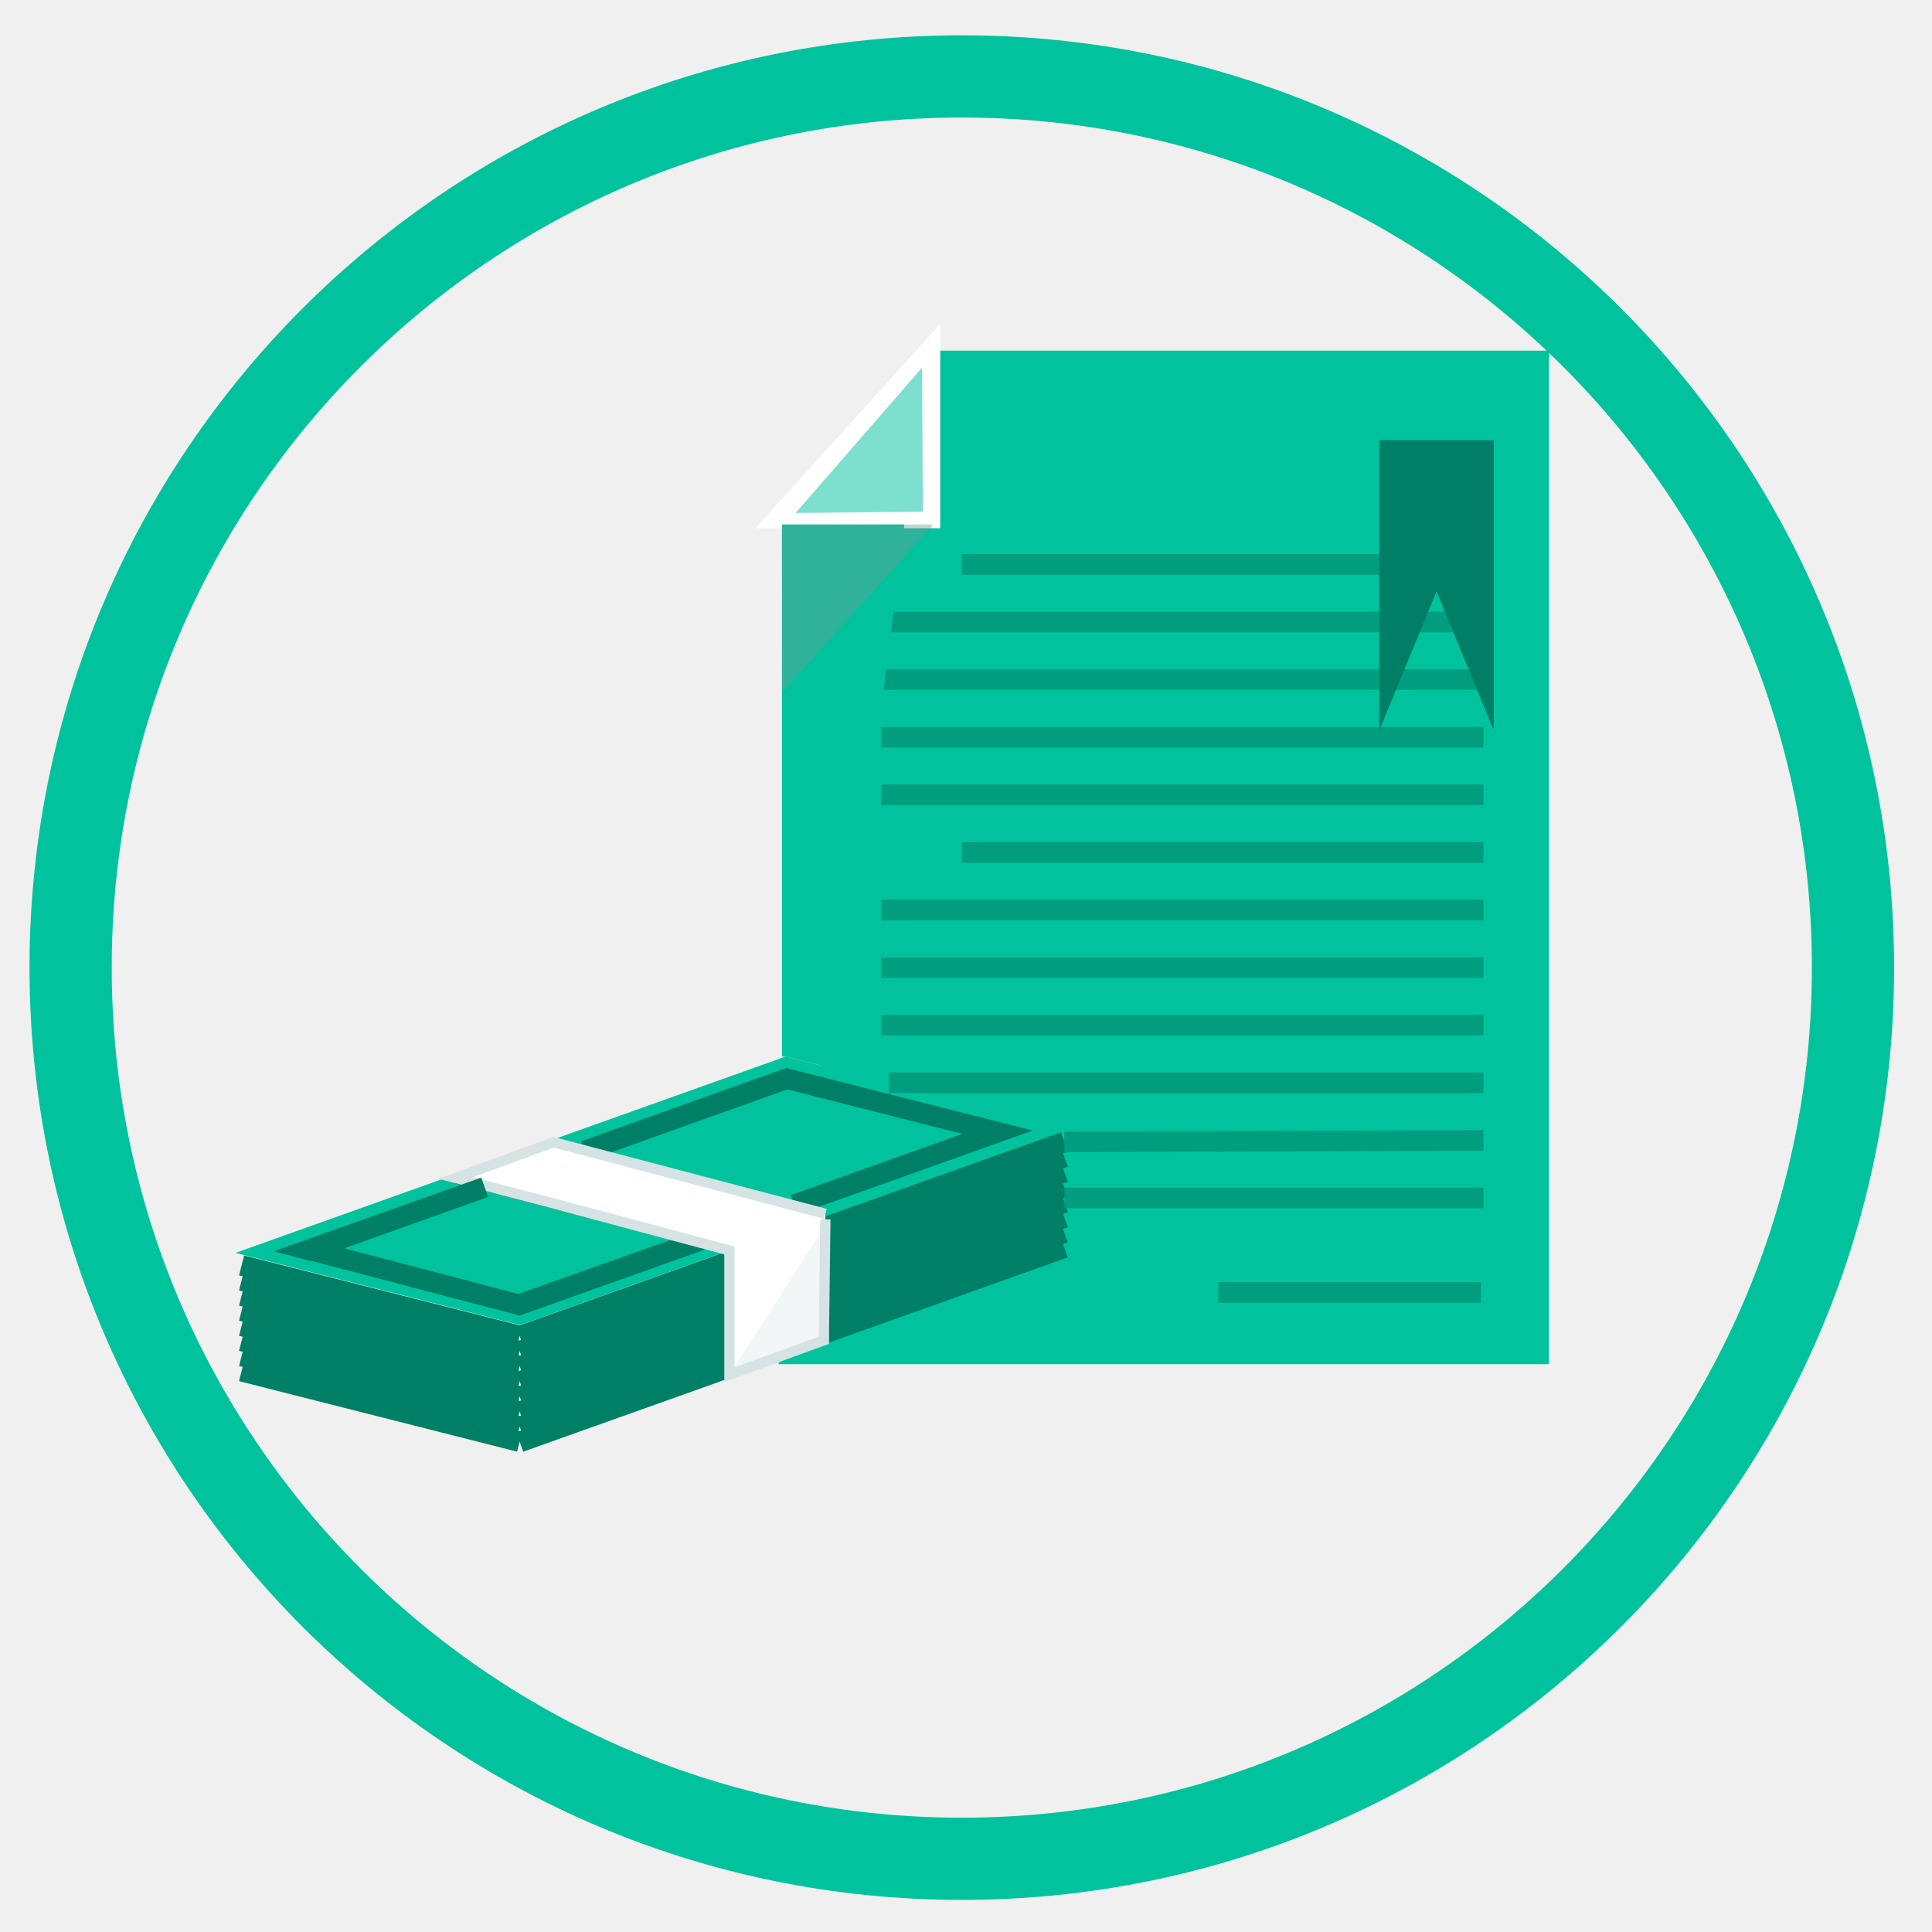
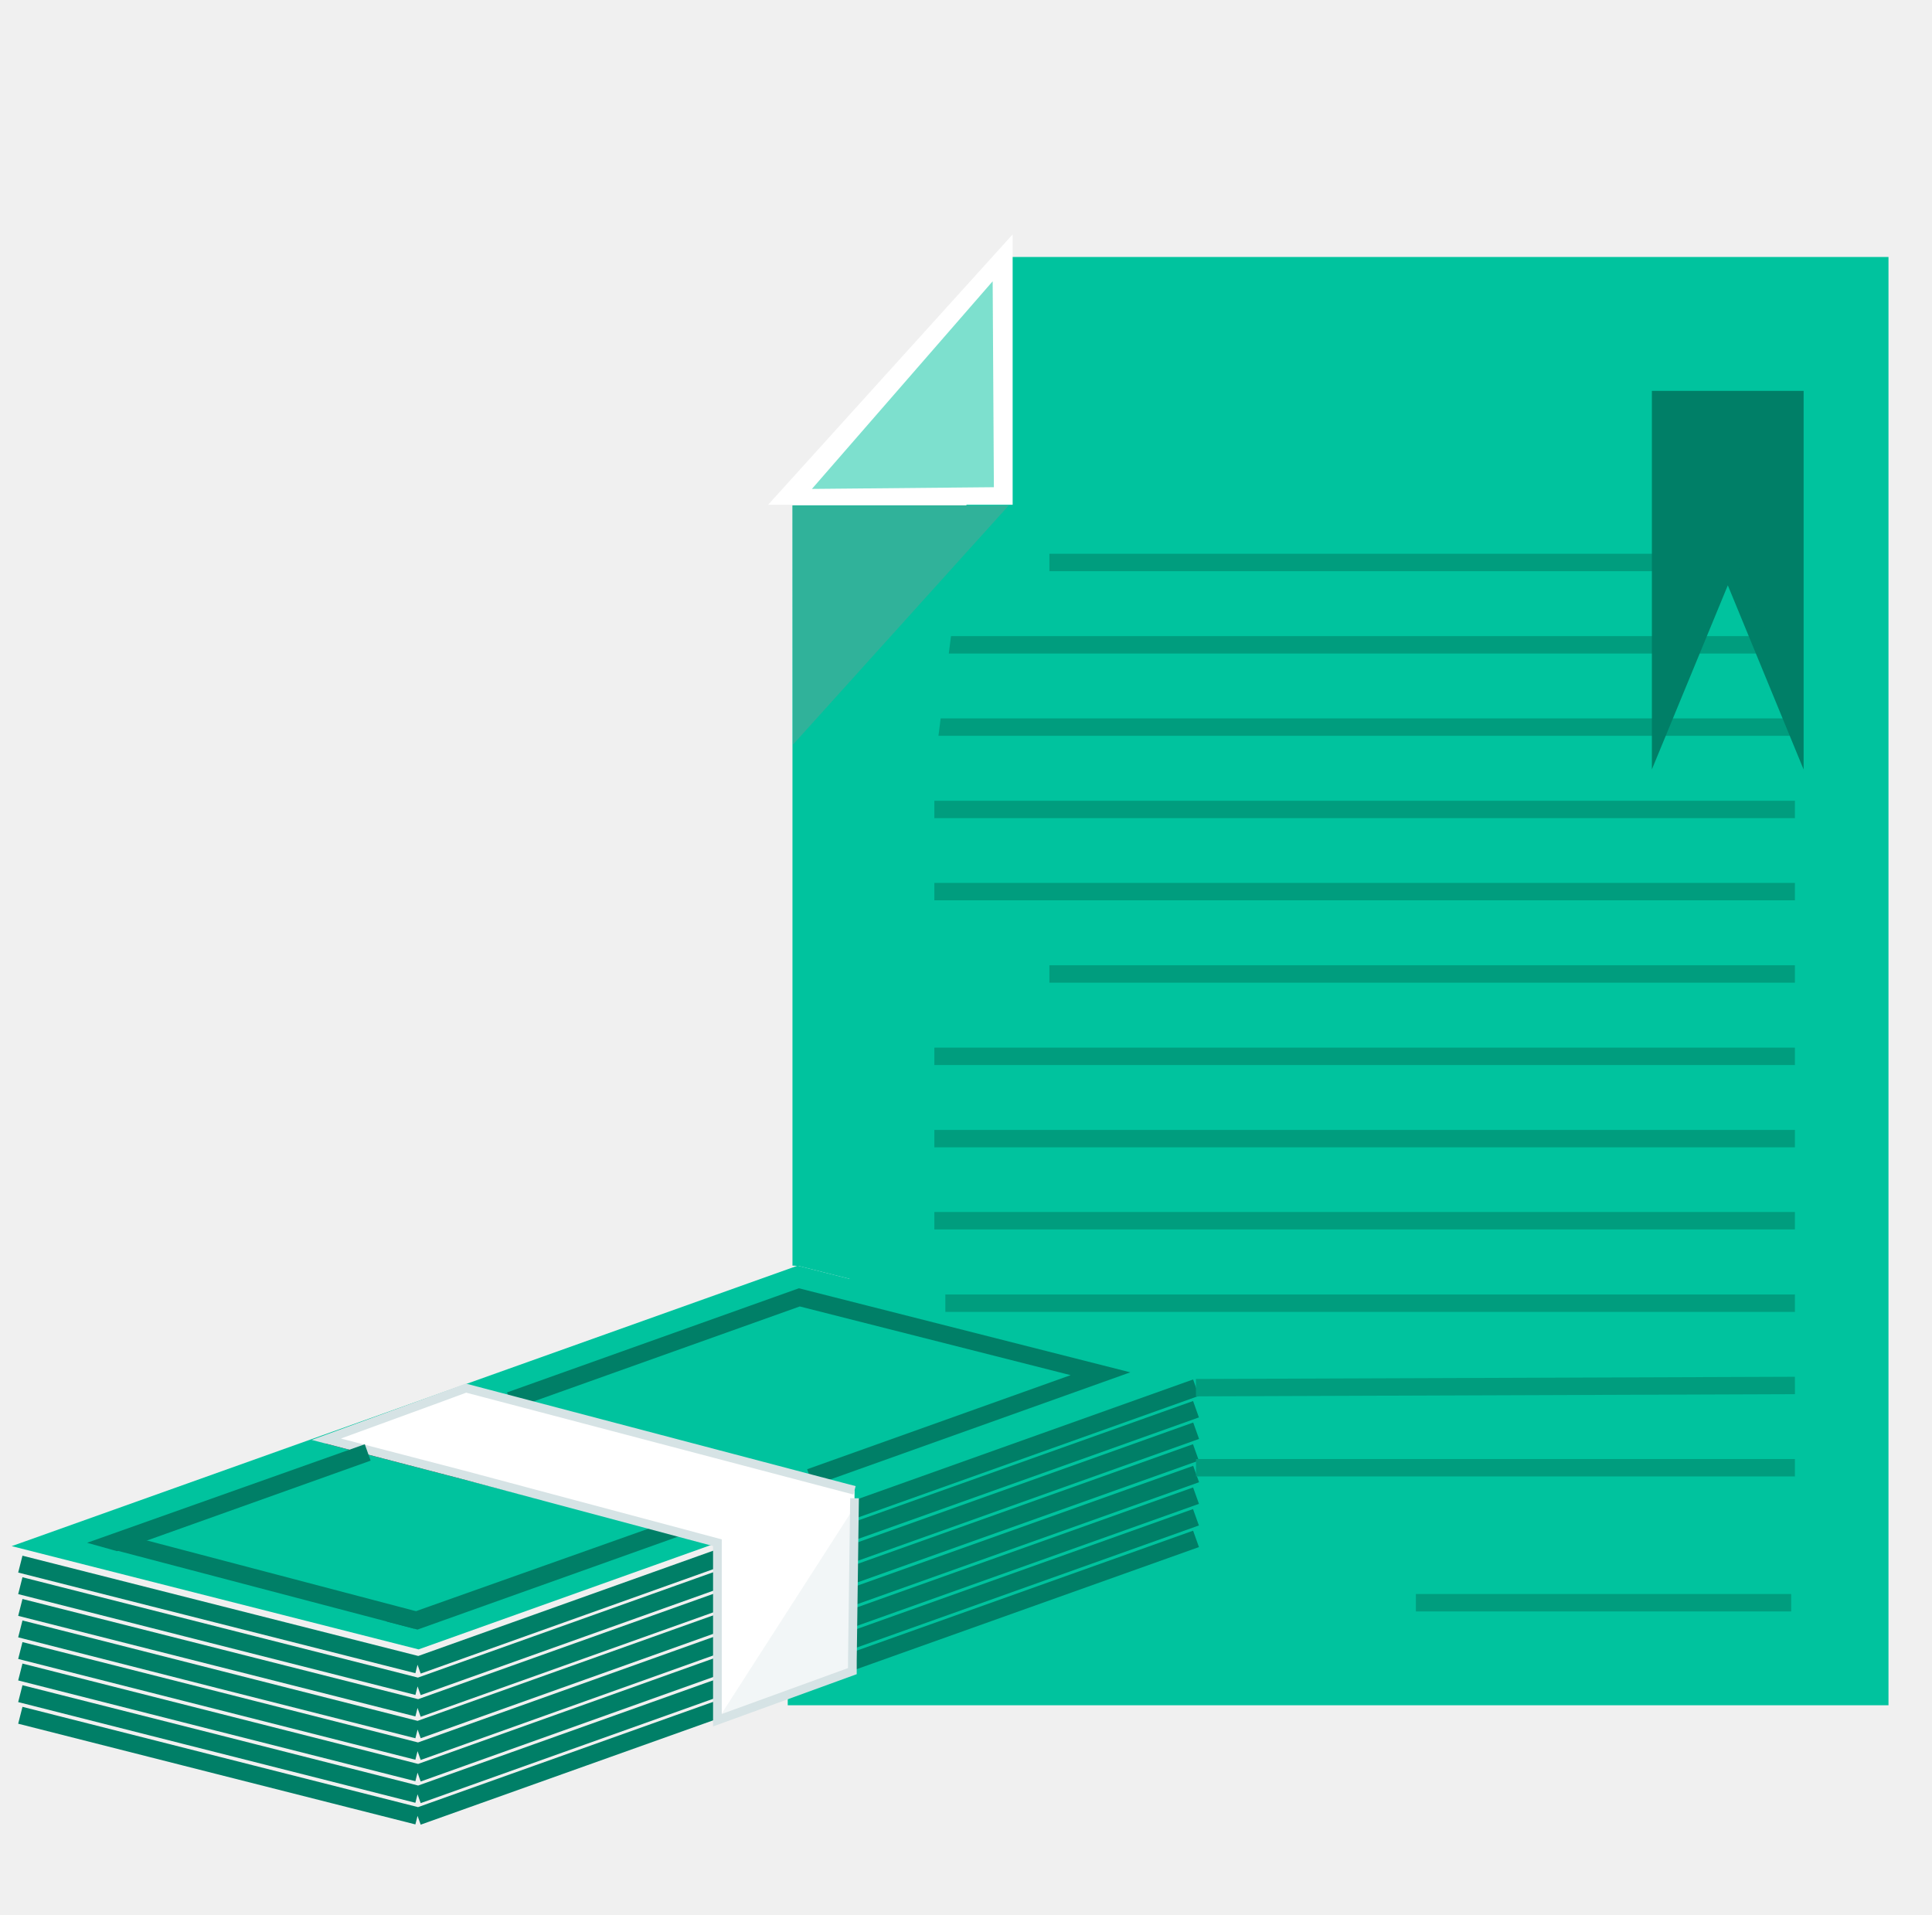
- <svg xmlns="http://www.w3.org/2000/svg" version="1.1" id="Layer_1" x="0px" y="0px" width="47px" height="47px" viewBox="18.167 13.25 47 47" enable-background="new 18.167 13.25 47 47" xml:space="preserve">
-   <polyline fill="#00C39E" points="40.79,21.78 55.849,21.78 55.849,46.437 51.558,46.437 37.109,46.437 37.109,46.124 " />
-   <line fill="none" x1="37.109" y1="25.85" x2="37.109" y2="38.952" />
+ <svg xmlns="http://www.w3.org/2000/svg" version="1.1" id="Layer_1" x="0px" y="0px" width="55.5px" height="55px" viewBox="0 -8 55.5 55" enable-background="new 0 -8 55.5 55" xml:space="preserve">
+   <polyline fill="#00C39E" points="28.84,-0.617 54.25,-0.617 54.25,40.987 47.009,40.987 22.629,40.987 22.629,40.459 " />
+   <line fill="none" x1="22.629" y1="6.25" x2="22.629" y2="28.357" />
  <g>
    <path fill="none" stroke="#000000" stroke-miterlimit="10" d="M264.043,54.167" />
    <path fill="none" stroke="#000000" stroke-miterlimit="10" d="M264.043,58.07" />
    <path fill="none" stroke="#000000" stroke-miterlimit="10" d="M264.043,61.977" />
    <path fill="none" stroke="#000000" stroke-miterlimit="10" d="M264.043,65.881" />
    <path fill="none" stroke="#000000" stroke-miterlimit="10" d="M264.043,69.786" />
    <path fill="none" stroke="#000000" stroke-miterlimit="10" d="M264.043,73.689" />
    <path fill="none" stroke="#000000" stroke-miterlimit="10" d="M264.043,77.596" />
    <path fill="none" stroke="#000000" stroke-miterlimit="10" d="M264.043,81.5" />
  </g>
  <g>
    <g enable-background="new    ">
      <g>
-         <path fill="#FFFFFF" stroke="#000000" stroke-width="0.25" stroke-miterlimit="10" d="M35.604,41.719" />
+         <path fill="#FFFFFF" stroke="#000000" stroke-width="0.25" stroke-miterlimit="10" d="M20.088,33.024" />
      </g>
      <g>
-         <path fill="#FFFFFF" stroke="#000000" stroke-width="0.25" stroke-miterlimit="10" d="M35.653,41.673" />
-         <path fill="none" stroke="#000000" stroke-width="0.25" stroke-miterlimit="10" d="M42.323,42.912" />
-         <path fill="#FFFFFF" stroke="#000000" stroke-width="0.25" stroke-miterlimit="10" d="M35.653,41.673" />
+         <path fill="#FFFFFF" stroke="#000000" stroke-width="0.25" stroke-miterlimit="10" d="M20.171,32.947" />
+         <path fill="none" stroke="#000000" stroke-width="0.25" stroke-miterlimit="10" d="M31.427,35.039" />
+         <path fill="#FFFFFF" stroke="#000000" stroke-width="0.25" stroke-miterlimit="10" d="M20.171,32.947" />
      </g>
      <g>
-         <path fill="none" stroke="#000000" stroke-width="0.25" stroke-miterlimit="10" d="M24.329,43.114" />
+         <path fill="none" stroke="#000000" stroke-width="0.25" stroke-miterlimit="10" d="M1.064,35.38" />
      </g>
    </g>
  </g>
  <g>
    <g enable-background="new    ">
      <g>
        <g>
-           <polyline fill="#00C39E" points="37.293,38.957 44.208,40.709 30.823,45.486 30.808,45.482 23.896,43.729 24.123,43.648       37.281,38.952 37.293,38.957 44.208,40.709 37.293,38.957     " />
+           <polyline fill="#00C39E" points="22.939,28.366 34.606,31.321 12.023,39.382 11.998,39.375 0.335,36.415 0.717,36.28       22.918,28.357 22.939,28.366 34.606,31.321 22.939,28.366     " />
        </g>
        <g>
-           <path fill="none" stroke="#000000" stroke-width="0.25" stroke-miterlimit="10" d="M25.671,43.646" />
-           <polygon fill="#007F67" stroke="#007F67" stroke-width="0.5" stroke-miterlimit="10" points="30.799,44.993 30.786,44.989       35.227,43.414     " />
+           <path fill="none" stroke="#000000" stroke-width="0.25" stroke-miterlimit="10" d="M3.329,36.277" />
+           <polygon fill="#007F67" stroke="#007F67" stroke-width="0.5" stroke-miterlimit="10" points="11.982,38.551 11.959,38.545       19.453,35.886     " />
        </g>
        <g>
-           <path fill="#FFFFFF" stroke="#000000" stroke-width="0.25" stroke-miterlimit="10" d="M37.489,42.558" />
+           <path fill="#FFFFFF" stroke="#000000" stroke-width="0.25" stroke-miterlimit="10" d="M23.271,34.442" />
        </g>
        <g>
-           <path fill="#FFFFFF" stroke="#000000" stroke-width="0.25" stroke-miterlimit="10" d="M37.472,42.513" />
-           <polyline fill="#00C39E" stroke="#007F67" stroke-width="0.5" stroke-miterlimit="10" points="32.381,41.251 37.306,39.492       42.434,40.793 37.489,42.558     " />
+           <path fill="#FFFFFF" stroke="#000000" stroke-width="0.25" stroke-miterlimit="10" d="M23.242,34.366" />
+           <polyline fill="#00C39E" stroke="#007F67" stroke-width="0.5" stroke-miterlimit="10" points="14.65,32.235 22.962,29.269       31.613,31.463 23.271,34.442     " />
        </g>
      </g>
    </g>
  </g>
  <g>
-     <path fill="#007F67" stroke="#007F67" stroke-width="0.5" stroke-miterlimit="10" d="M38.155,43.137l5.905-2.107 M30.811,45.758   l5.141-1.835 M24.044,44.034l3.381,0.857l3.382,0.857L24.044,44.034z" />
-     <path fill="#007F67" stroke="#007F67" stroke-width="0.5" stroke-miterlimit="10" d="M38.163,43.5l5.897-2.104 M30.811,46.124   l5.147-1.836 M24.044,44.401l3.381,0.859l3.382,0.857L24.044,44.401z" />
-     <path fill="#007F67" stroke="#007F67" stroke-width="0.5" stroke-miterlimit="10" d="M38.154,43.872l5.908-2.108 M30.811,46.493   l5.142-1.835 M24.044,44.771l3.381,0.856l3.382,0.857L24.044,44.771z" />
-     <path fill="#007F67" stroke="#007F67" stroke-width="0.5" stroke-miterlimit="10" d="M38.145,44.242l5.914-2.109 M30.811,46.86   l5.158-1.842 M24.044,45.137l3.381,0.861l3.382,0.857L24.044,45.137z" />
-     <path fill="#007F67" stroke="#007F67" stroke-width="0.5" stroke-miterlimit="10" d="M38.13,44.616l5.932-2.116 M30.811,47.228   l5.147-1.837 M24.044,45.505l3.381,0.857l3.382,0.859L24.044,45.505z" />
-     <path fill="#007F67" stroke="#007F67" stroke-width="0.5" stroke-miterlimit="10" d="M38.146,44.979l5.914-2.111 M30.811,47.595   l5.148-1.838 M24.044,45.871l3.381,0.859l3.382,0.857L24.044,45.871z" />
-     <path fill="#007F67" stroke="#007F67" stroke-width="0.5" stroke-miterlimit="10" d="M38.146,45.345l5.913-2.109 M30.811,47.963   l5.149-1.837 M24.044,46.239l3.381,0.857l3.382,0.858L24.044,46.239z" />
-     <path fill="#007F67" stroke="#007F67" stroke-width="0.5" stroke-miterlimit="10" d="M38.155,45.71l5.905-2.107 M35.991,46.481   l2.164-0.771 M30.811,48.33l5.18-1.847 M24.044,46.607l3.381,0.858l3.382,0.857L24.044,46.607z" />
+     <path fill="#007F67" stroke="#007F67" stroke-width="0.5" stroke-miterlimit="10" d="M24.393,35.418l9.965-3.555 M12.001,39.841   l8.675-3.096 M0.584,36.932l5.704,1.445l5.706,1.446L0.584,36.932z" />
+     <path fill="#007F67" stroke="#007F67" stroke-width="0.5" stroke-miterlimit="10" d="M24.407,36.03l9.95-3.548 M12.001,40.459   l8.685-3.099 M0.584,37.551L6.289,39l5.706,1.447L0.584,37.551z" />
+     <path fill="#007F67" stroke="#007F67" stroke-width="0.5" stroke-miterlimit="10" d="M24.393,36.659l9.968-3.559 M12.001,41.081   l8.676-3.096 M0.584,38.176l5.704,1.444l5.706,1.445L0.584,38.176z" />
+     <path fill="#007F67" stroke="#007F67" stroke-width="0.5" stroke-miterlimit="10" d="M24.376,37.283l9.979-3.56 M12.001,41.698   l8.704-3.106 M0.584,38.793l5.704,1.454l5.706,1.445L0.584,38.793z" />
+     <path fill="#007F67" stroke="#007F67" stroke-width="0.5" stroke-miterlimit="10" d="M24.352,37.915l10.009-3.571 M12.001,42.323   l8.685-3.103 M0.584,39.414l5.704,1.445l5.706,1.45L0.584,39.414z" />
+     <path fill="#007F67" stroke="#007F67" stroke-width="0.5" stroke-miterlimit="10" d="M24.38,38.525l9.978-3.56 M12.001,42.941   l8.687-3.103 M0.584,40.031l5.704,1.449l5.706,1.445L0.584,40.031z" />
+     <path fill="#007F67" stroke="#007F67" stroke-width="0.5" stroke-miterlimit="10" d="M24.38,39.146l9.976-3.56 M12.001,43.562   l8.688-3.099 M0.584,40.653l5.704,1.444l5.706,1.449L0.584,40.653z" />
+     <path fill="#007F67" stroke="#007F67" stroke-width="0.5" stroke-miterlimit="10" d="M24.393,39.761l9.965-3.554 M20.743,41.06   l3.65-1.299 M12.001,44.181l8.741-3.118 M0.584,41.274l5.704,1.447l5.706,1.446L0.584,41.274z" />
  </g>
  <g>
-     <line fill="none" stroke="#000000" stroke-width="0.25" stroke-miterlimit="10" x1="35.947" y1="43.648" x2="29.253" y2="41.907" />
+     <line fill="none" stroke="#000000" stroke-width="0.25" stroke-miterlimit="10" x1="20.668" y1="36.28" x2="9.374" y2="33.344" />
  </g>
  <g>
-     <polyline fill="#FFFFFF" stroke="#D6E3E5" stroke-width="0.25" stroke-miterlimit="10" points="38.246,42.778 38.01,42.716    32.238,41.197 31.631,41.038 31.236,41.183 29.253,41.907 31.581,42.513 35.912,43.67 35.912,46.692 38.21,45.855 38.21,45.674    38.246,42.912  " />
+     <polyline fill="#FFFFFF" stroke="#D6E3E5" stroke-width="0.25" stroke-miterlimit="10" points="24.548,34.812 24.148,34.707    14.411,32.145 13.386,31.876 12.72,32.122 9.374,33.344 13.301,34.366 20.609,36.317 20.609,41.416 24.486,40.006 24.486,39.699    24.548,35.039  " />
  </g>
  <g>
-     <path fill="none" stroke="#000000" stroke-width="0.25" stroke-miterlimit="10" d="M35.912,43.604" />
-     <path fill="none" stroke="#000000" stroke-width="0.25" stroke-miterlimit="10" d="M35.912,46.493" />
+     <path fill="none" stroke="#000000" stroke-width="0.25" stroke-miterlimit="10" d="M20.609,36.207" />
+     <path fill="none" stroke="#000000" stroke-width="0.25" stroke-miterlimit="10" d="M20.609,41.081" />
  </g>
  <g>
-     <path fill="none" stroke="#000000" stroke-width="0.25" stroke-miterlimit="10" d="M38.21,42.731" />
-     <path fill="none" stroke="#000000" stroke-width="0.25" stroke-miterlimit="10" d="M38.21,45.674" />
+     <path fill="none" stroke="#000000" stroke-width="0.25" stroke-miterlimit="10" d="M24.486,34.733" />
+     <path fill="none" stroke="#000000" stroke-width="0.25" stroke-miterlimit="10" d="M24.486,39.699" />
  </g>
-   <path fill="none" stroke="#000000" stroke-width="0.25" stroke-miterlimit="10" d="M29.042,44.338" />
-   <path fill="none" stroke="#000000" stroke-width="0.25" stroke-miterlimit="10" d="M29.042,44.338" />
+   <path fill="none" stroke="#000000" stroke-width="0.25" stroke-miterlimit="10" d="M9.018,37.444" />
+   <path fill="none" stroke="#000000" stroke-width="0.25" stroke-miterlimit="10" d="M9.018,37.444" />
  <g>
-     <path fill="none" stroke="#000000" stroke-width="0.25" stroke-miterlimit="10" d="M29.088,44.292" />
+     <path fill="none" stroke="#000000" stroke-width="0.25" stroke-miterlimit="10" d="M9.095,37.367" />
  </g>
-   <path fill="none" stroke="#000000" stroke-width="0.25" stroke-miterlimit="10" d="M29.088,44.292" />
-   <line fill="none" stroke="#007F67" stroke-width="0.5" stroke-miterlimit="10" x1="25.671" y1="43.646" x2="30.786" y2="44.989" />
-   <polygon fill="#007F67" stroke="#007F67" stroke-width="0.5" stroke-miterlimit="10" points="25.686,43.658 25.671,43.654   29.958,42.133 " />
-   <path fill="#FFFFFF" stroke="#000000" stroke-width="0.25" stroke-miterlimit="10" d="M36.377,39.191" />
-   <path fill="#FFFFFF" stroke="#000000" stroke-width="0.25" stroke-miterlimit="10" d="M36.377,46.437" />
-   <line fill="none" stroke="#009D7E" stroke-width="0.5" stroke-miterlimit="10" x1="47.805" y1="44.692" x2="54.194" y2="44.692" />
+   <path fill="none" stroke="#000000" stroke-width="0.25" stroke-miterlimit="10" d="M9.095,37.367" />
+   <line fill="none" stroke="#007F67" stroke-width="0.5" stroke-miterlimit="10" x1="3.329" y1="36.277" x2="11.959" y2="38.545" />
+   <polygon fill="#007F67" stroke="#007F67" stroke-width="0.5" stroke-miterlimit="10" points="3.354,36.298 3.329,36.291   10.563,33.724 " />
+   <path fill="#FFFFFF" stroke="#000000" stroke-width="0.25" stroke-miterlimit="10" d="M21.394,28.763" />
+   <path fill="#FFFFFF" stroke="#000000" stroke-width="0.25" stroke-miterlimit="10" d="M21.394,40.987" />
+   <line fill="none" stroke="#009D7E" stroke-width="0.5" stroke-miterlimit="10" x1="40.674" y1="38.041" x2="51.455" y2="38.041" />
  <g>
-     <line fill="none" stroke="#009D7E" stroke-width="0.5" stroke-miterlimit="10" x1="39.606" y1="29.783" x2="54.256" y2="29.783" />
-     <line fill="none" stroke="#009D7E" stroke-width="0.5" stroke-miterlimit="10" x1="41.565" y1="26.981" x2="51.971" y2="26.981" />
-     <line fill="none" stroke="#009D7E" stroke-width="0.5" stroke-miterlimit="10" x1="39.606" y1="28.383" x2="51.971" y2="28.383" />
-     <line fill="none" stroke="#009D7E" stroke-width="0.5" stroke-miterlimit="10" x1="39.606" y1="31.185" x2="54.256" y2="31.185" />
-     <line fill="none" stroke="#009D7E" stroke-width="0.5" stroke-miterlimit="10" x1="39.606" y1="32.584" x2="54.256" y2="32.584" />
-     <line fill="none" stroke="#009D7E" stroke-width="0.5" stroke-miterlimit="10" x1="41.565" y1="33.987" x2="54.256" y2="33.987" />
-     <line fill="none" stroke="#009D7E" stroke-width="0.5" stroke-miterlimit="10" x1="39.606" y1="35.388" x2="54.256" y2="35.388" />
-     <line fill="none" stroke="#009D7E" stroke-width="0.5" stroke-miterlimit="10" x1="39.606" y1="36.789" x2="54.256" y2="36.789" />
-     <line fill="none" stroke="#009D7E" stroke-width="0.5" stroke-miterlimit="10" x1="39.606" y1="38.188" x2="54.256" y2="38.188" />
-     <line fill="none" stroke="#009D7E" stroke-width="0.5" stroke-miterlimit="10" x1="39.793" y1="39.591" x2="54.256" y2="39.591" />
-     <line fill="none" stroke="#009D7E" stroke-width="0.5" stroke-miterlimit="10" x1="44.059" y1="41.029" x2="54.256" y2="40.992" />
-     <line fill="none" stroke="#009D7E" stroke-width="0.5" stroke-miterlimit="10" x1="44.06" y1="42.393" x2="54.256" y2="42.393" />
+     <line fill="none" stroke="#009D7E" stroke-width="0.5" stroke-miterlimit="10" x1="26.841" y1="12.887" x2="51.562" y2="12.887" />
+     <line fill="none" stroke="#009D7E" stroke-width="0.5" stroke-miterlimit="10" x1="30.146" y1="8.158" x2="47.703" y2="8.158" />
+     <line fill="none" stroke="#009D7E" stroke-width="0.5" stroke-miterlimit="10" x1="26.841" y1="10.524" x2="47.703" y2="10.524" />
+     <line fill="none" stroke="#009D7E" stroke-width="0.5" stroke-miterlimit="10" x1="26.841" y1="15.253" x2="51.562" y2="15.253" />
+     <line fill="none" stroke="#009D7E" stroke-width="0.5" stroke-miterlimit="10" x1="26.841" y1="17.613" x2="51.562" y2="17.613" />
+     <line fill="none" stroke="#009D7E" stroke-width="0.5" stroke-miterlimit="10" x1="30.146" y1="19.979" x2="51.562" y2="19.979" />
+     <line fill="none" stroke="#009D7E" stroke-width="0.5" stroke-miterlimit="10" x1="26.841" y1="22.345" x2="51.562" y2="22.345" />
+     <line fill="none" stroke="#009D7E" stroke-width="0.5" stroke-miterlimit="10" x1="26.841" y1="24.709" x2="51.562" y2="24.709" />
+     <line fill="none" stroke="#009D7E" stroke-width="0.5" stroke-miterlimit="10" x1="26.841" y1="27.067" x2="51.562" y2="27.067" />
+     <line fill="none" stroke="#009D7E" stroke-width="0.5" stroke-miterlimit="10" x1="27.157" y1="29.436" x2="51.562" y2="29.436" />
+     <line fill="none" stroke="#009D7E" stroke-width="0.5" stroke-miterlimit="10" x1="34.355" y1="31.863" x2="51.562" y2="31.8" />
+     <line fill="none" stroke="#009D7E" stroke-width="0.5" stroke-miterlimit="10" x1="34.357" y1="34.163" x2="51.562" y2="34.163" />
  </g>
-   <line fill="none" stroke="#009D7E" stroke-width="0.5" stroke-miterlimit="10" x1="52.537" y1="28.383" x2="53.69" y2="28.383" />
-   <polygon fill="#FFFFFF" stroke="#FFFFFF" stroke-width="0.5" stroke-miterlimit="10" points="37.109,25.85 40.79,25.85 40.79,21.78   " />
-   <path fill="#FFFFFF" stroke="#000000" stroke-width="0.25" stroke-miterlimit="10" d="M37.109,25.699" />
-   <polygon fill="#FFFFFF" points="38.008,43.125 36.075,43.761 36.075,46.23 38.008,45.599 " />
-   <path fill="#00C39E" stroke="#FFFFFF" stroke-miterlimit="10" d="M40.266,26.075" />
-   <polyline fill="#00C39E" points="40.169,26.009 37.19,26.009 37.19,38.952 37.293,38.957 38.502,39.264 " />
-   <polygon fill="#007F67" stroke="#007F67" stroke-width="0.5" stroke-miterlimit="10" points="51.971,24.208 51.971,29.756   53.115,26.981 54.256,29.756 54.256,24.208 " />
-   <polygon opacity="0.42" fill="#729B93" enable-background="new    " points="40.873,26.009 37.19,26.014 37.197,30.083 " />
-   <line fill="none" x1="37.19" y1="38.952" x2="44.059" y2="40.854" />
-   <path fill="#729B93" d="M35.912,46.692" />
-   <polyline opacity="0.31" fill="#D6E3E5" enable-background="new    " points="35.912,46.692 38.21,43.116 38.21,45.855 " />
-   <path fill="#00C39E" d="M53.311,46.437" />
-   <polygon opacity="0.51" fill="#00C39E" enable-background="new    " points="40.598,22.193 40.618,25.699 37.522,25.729 " />
-   <circle fill="none" stroke="#00C39E" stroke-width="2" stroke-miterlimit="10" cx="41.565" cy="36.789" r="21.68" />
+   <line fill="none" stroke="#009D7E" stroke-width="0.5" stroke-miterlimit="10" x1="48.661" y1="10.524" x2="50.604" y2="10.524" />
+   <polygon fill="#FFFFFF" stroke="#FFFFFF" stroke-width="0.5" stroke-miterlimit="10" points="22.629,6.25 28.84,6.25 28.84,-0.617   " />
+   <path fill="#FFFFFF" stroke="#000000" stroke-width="0.25" stroke-miterlimit="10" d="M22.629,5.996" />
+   <polygon fill="#FFFFFF" points="24.145,35.397 20.885,36.471 20.885,40.639 24.145,39.574 " />
+   <path fill="#00C39E" stroke="#FFFFFF" stroke-miterlimit="10" d="M27.955,6.63" />
+   <polyline fill="#00C39E" points="27.791,6.519 22.765,6.519 22.765,28.357 22.939,28.366 24.979,28.883 " />
+   <polygon fill="#007F67" stroke="#007F67" stroke-width="0.5" stroke-miterlimit="10" points="47.703,3.479 47.703,12.841   49.635,8.158 51.562,12.841 51.562,3.479 " />
+   <polygon opacity="0.42" fill="#729B93" enable-background="new    " points="28.979,6.519 22.765,6.527 22.777,13.393 " />
+   <line fill="none" x1="22.765" y1="28.357" x2="34.355" y2="31.565" />
+   <path fill="#729B93" d="M20.609,41.416" />
+   <polyline opacity="0.31" fill="#D6E3E5" enable-background="new    " points="20.609,41.416 24.486,35.384 24.486,40.006 " />
+   <path fill="#00C39E" d="M49.965,40.987" />
+   <polygon opacity="0.51" fill="#00C39E" enable-background="new    " points="28.516,0.08 28.551,5.996 23.324,6.045 " />
</svg>
